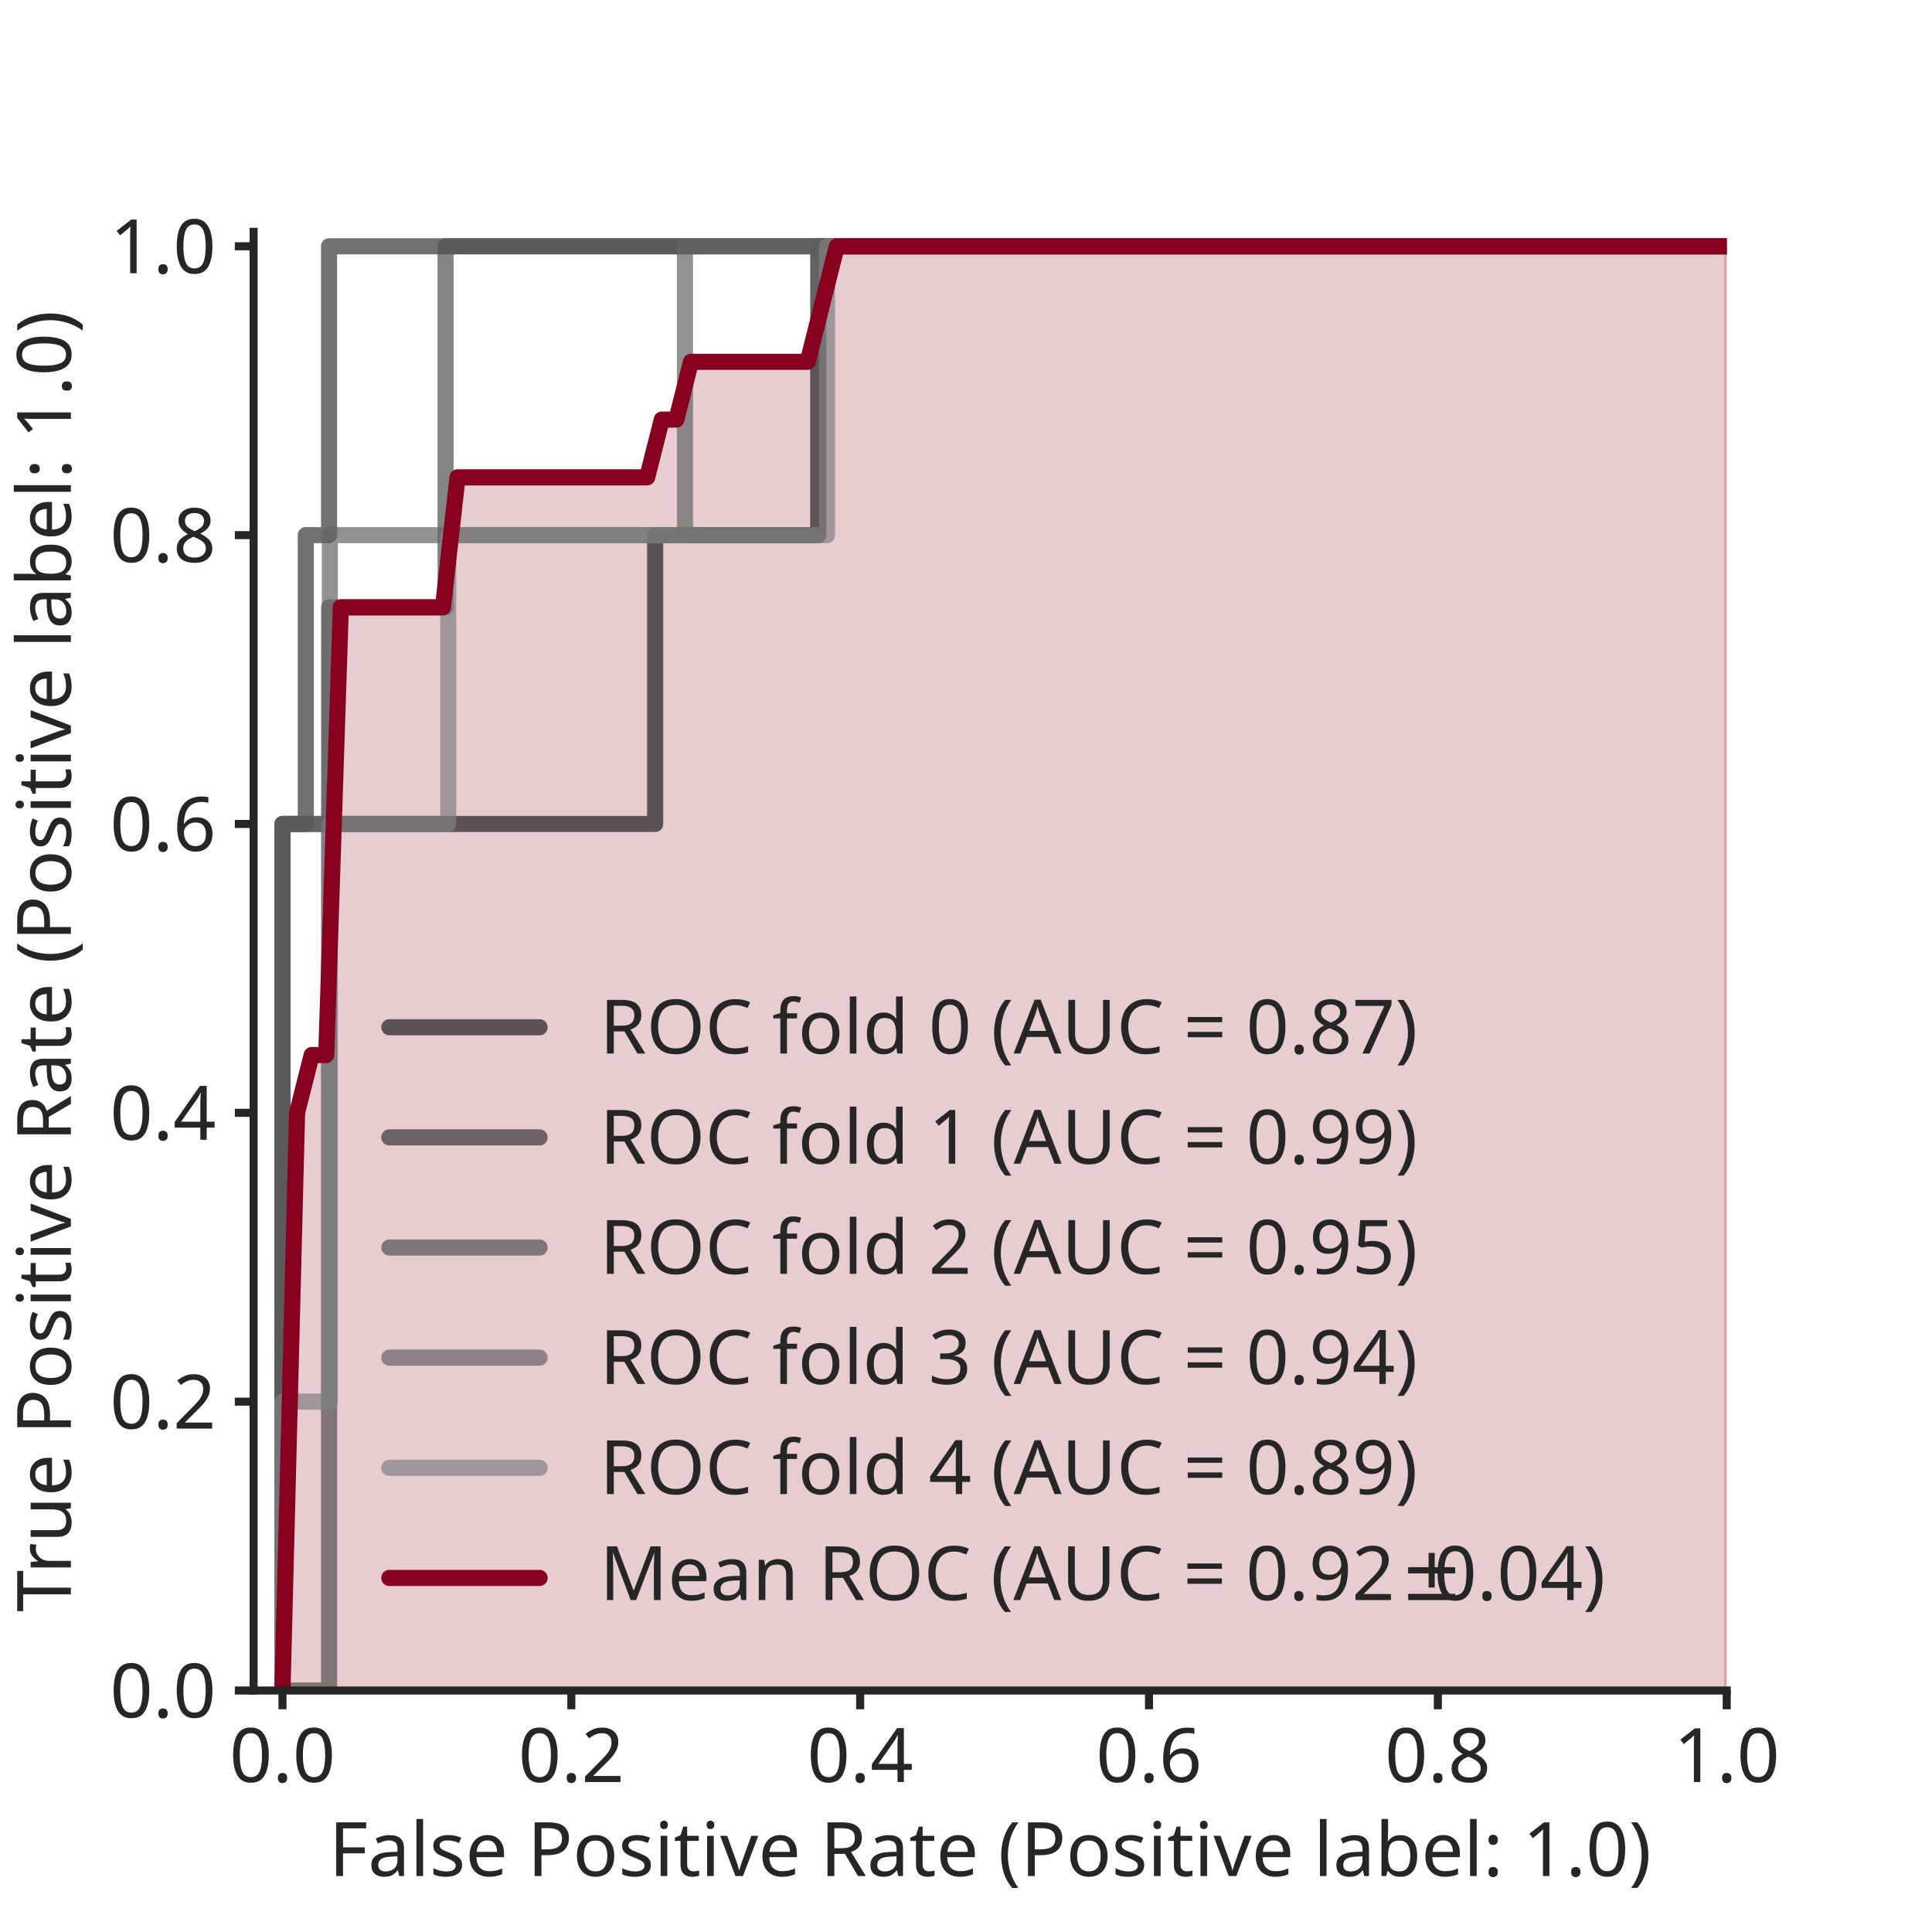
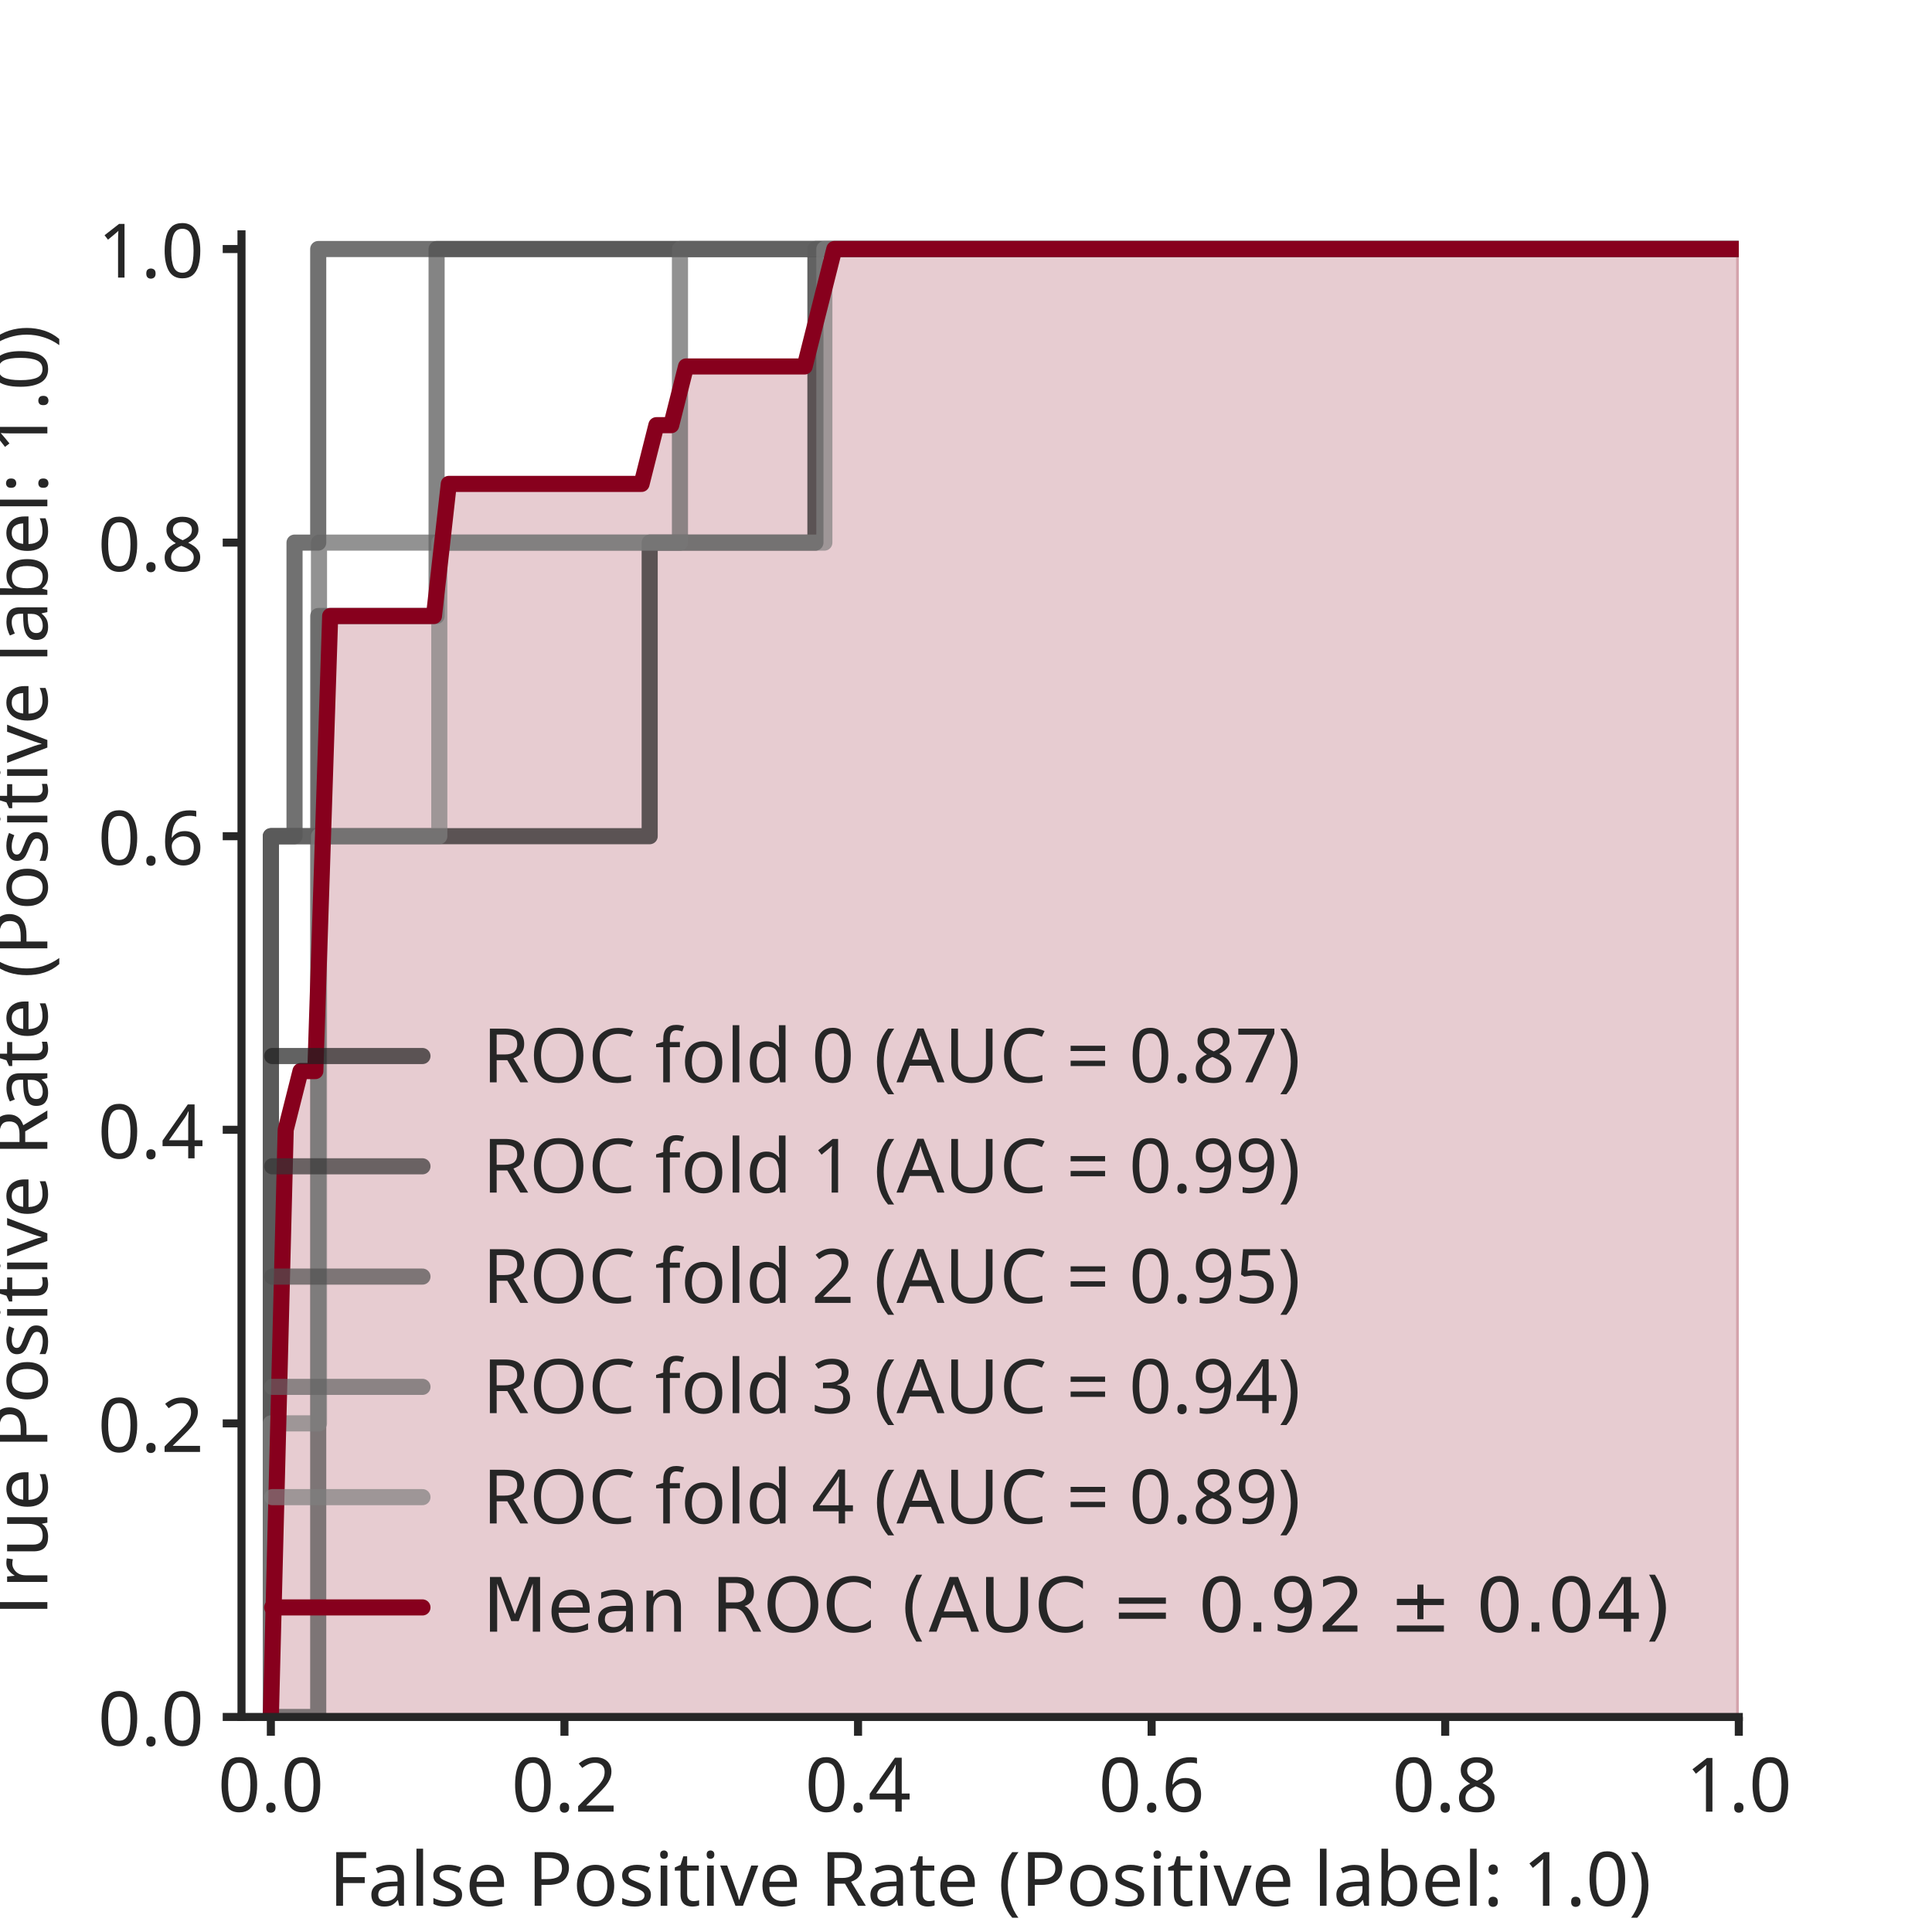
- <svg xmlns="http://www.w3.org/2000/svg" xmlns:xlink="http://www.w3.org/1999/xlink" height="360pt" version="1.1" viewBox="0 0 360 360" width="360pt">
+ <svg xmlns="http://www.w3.org/2000/svg" xmlns:xlink="http://www.w3.org/1999/xlink" width="360pt" height="360pt" viewBox="0 0 360 360" version="1.1">
  <defs>
-     <style type="text/css">
- *{stroke-linecap:butt;stroke-linejoin:round;}
-   </style>
+     <style type="text/css">*{stroke-linejoin: round; stroke-linecap: butt}</style>
  </defs>
  <g id="figure_1">
    <g id="patch_1">
-       <path d="M 0 360  L 360 360  L 360 0  L 0 0  z " style="fill:#ffffff;" />
+       <path d="M 0 360  L 360 360  L 360 0  L 0 0  z " style="fill: #ffffff" />
    </g>
    <g id="axes_1">
      <g id="patch_2">
-         <path d="M 47.254 315  L 321.746 315  L 321.746 43.2  L 47.254 43.2  z " style="fill:#ffffff;" />
+         <path d="M 45 319.932  L 324 319.932  L 324 43.668  L 45 43.668  z " style="fill: #ffffff" />
      </g>
      <g id="matplotlib.axis_1">
        <g id="xtick_1">
          <g id="line2d_1">
            <defs>
-               <path d="M 0 0  L 0 3.5  " id="m10a5109636" style="stroke:#262626;stroke-width:1.5;" />
+               <path id="m6efb524e33" d="M 0 0  L 0 3.5  " style="stroke: #262626; stroke-width: 1.5" />
            </defs>
            <g>
-               <use style="fill:#262626;stroke:#262626;stroke-width:1.5;" x="52.637" xlink:href="#m10a5109636" y="315" />
+               <use xlink:href="#m6efb524e33" x="50.471" y="319.932" style="fill: #262626; stroke: #262626; stroke-width: 1.5" />
            </g>
          </g>
          <g id="text_1">
-             <text style="fill:#262626;font-family:Cantarell;font-size:14px;font-style:normal;font-weight:normal;text-anchor:middle;" transform="rotate(-0, 52.63663, 332.0516)" x="52.637" y="332.052">0.0</text>
+             <text style="fill: #262626; font: 14px 'sans-serif'; text-anchor: middle" x="50.471" y="337.57" transform="rotate(-0, 50.47059, 337.5702)">0.0</text>
          </g>
        </g>
        <g id="xtick_2">
          <g id="line2d_2">
            <g>
-               <use style="fill:#262626;stroke:#262626;stroke-width:1.5;" x="106.458" xlink:href="#m10a5109636" y="315" />
+               <use xlink:href="#m6efb524e33" x="105.176" y="319.932" style="fill: #262626; stroke: #262626; stroke-width: 1.5" />
            </g>
          </g>
          <g id="text_2">
-             <text style="fill:#262626;font-family:Cantarell;font-size:14px;font-style:normal;font-weight:normal;text-anchor:middle;" transform="rotate(-0, 106.4584, 332.0516)" x="106.458" y="332.052">0.2</text>
+             <text style="fill: #262626; font: 14px 'sans-serif'; text-anchor: middle" x="105.176" y="337.57" transform="rotate(-0, 105.1765, 337.5702)">0.2</text>
          </g>
        </g>
        <g id="xtick_3">
          <g id="line2d_3">
            <g>
-               <use style="fill:#262626;stroke:#262626;stroke-width:1.5;" x="160.28" xlink:href="#m10a5109636" y="315" />
+               <use xlink:href="#m6efb524e33" x="159.882" y="319.932" style="fill: #262626; stroke: #262626; stroke-width: 1.5" />
            </g>
          </g>
          <g id="text_3">
-             <text style="fill:#262626;font-family:Cantarell;font-size:14px;font-style:normal;font-weight:normal;text-anchor:middle;" transform="rotate(-0, 160.2802, 332.0516)" x="160.28" y="332.052">0.4</text>
+             <text style="fill: #262626; font: 14px 'sans-serif'; text-anchor: middle" x="159.882" y="337.57" transform="rotate(-0, 159.8824, 337.5702)">0.4</text>
          </g>
        </g>
        <g id="xtick_4">
          <g id="line2d_4">
            <g>
-               <use style="fill:#262626;stroke:#262626;stroke-width:1.5;" x="214.102" xlink:href="#m10a5109636" y="315" />
+               <use xlink:href="#m6efb524e33" x="214.588" y="319.932" style="fill: #262626; stroke: #262626; stroke-width: 1.5" />
            </g>
          </g>
          <g id="text_4">
-             <text style="fill:#262626;font-family:Cantarell;font-size:14px;font-style:normal;font-weight:normal;text-anchor:middle;" transform="rotate(-0, 214.102, 332.0516)" x="214.102" y="332.052">0.6</text>
+             <text style="fill: #262626; font: 14px 'sans-serif'; text-anchor: middle" x="214.588" y="337.57" transform="rotate(-0, 214.5882, 337.5702)">0.6</text>
          </g>
        </g>
        <g id="xtick_5">
          <g id="line2d_5">
            <g>
-               <use style="fill:#262626;stroke:#262626;stroke-width:1.5;" x="267.924" xlink:href="#m10a5109636" y="315" />
+               <use xlink:href="#m6efb524e33" x="269.294" y="319.932" style="fill: #262626; stroke: #262626; stroke-width: 1.5" />
            </g>
          </g>
          <g id="text_5">
-             <text style="fill:#262626;font-family:Cantarell;font-size:14px;font-style:normal;font-weight:normal;text-anchor:middle;" transform="rotate(-0, 267.9238, 332.0516)" x="267.924" y="332.052">0.8</text>
+             <text style="fill: #262626; font: 14px 'sans-serif'; text-anchor: middle" x="269.294" y="337.57" transform="rotate(-0, 269.2941, 337.5702)">0.8</text>
          </g>
        </g>
        <g id="xtick_6">
          <g id="line2d_6">
            <g>
-               <use style="fill:#262626;stroke:#262626;stroke-width:1.5;" x="321.746" xlink:href="#m10a5109636" y="315" />
+               <use xlink:href="#m6efb524e33" x="324" y="319.932" style="fill: #262626; stroke: #262626; stroke-width: 1.5" />
            </g>
          </g>
          <g id="text_6">
-             <text style="fill:#262626;font-family:Cantarell;font-size:14px;font-style:normal;font-weight:normal;text-anchor:middle;" transform="rotate(-0, 321.7455, 332.0516)" x="321.746" y="332.052">1.0</text>
+             <text style="fill: #262626; font: 14px 'sans-serif'; text-anchor: middle" x="324" y="337.57" transform="rotate(-0, 324, 337.5702)">1.0</text>
          </g>
        </g>
        <g id="text_7">
-           <text style="fill:#262626;font-family:Cantarell;font-size:14px;font-style:normal;font-weight:normal;text-anchor:middle;" transform="rotate(-0, 184.5, 349.5747)" x="184.5" y="349.575">False Positive Rate (Positive label: 1.0)</text>
+           <text style="fill: #262626; font: 14px 'sans-serif'; text-anchor: middle" x="184.5" y="355.12" transform="rotate(-0, 184.5, 355.1195)">False Positive Rate (Positive label: 1.0)</text>
        </g>
      </g>
      <g id="matplotlib.axis_2">
        <g id="ytick_1">
          <g id="line2d_7">
            <defs>
-               <path d="M 0 0  L -3.5 0  " id="maa2bf3bc94" style="stroke:#262626;stroke-width:1.5;" />
+               <path id="m7f270fed3b" d="M 0 0  L -3.5 0  " style="stroke: #262626; stroke-width: 1.5" />
            </defs>
            <g>
-               <use style="fill:#262626;stroke:#262626;stroke-width:1.5;" x="47.254" xlink:href="#maa2bf3bc94" y="315" />
+               <use xlink:href="#m7f270fed3b" x="45" y="319.932" style="fill: #262626; stroke: #262626; stroke-width: 1.5" />
            </g>
          </g>
          <g id="text_8">
-             <text style="fill:#262626;font-family:Cantarell;font-size:14px;font-style:normal;font-weight:normal;text-anchor:end;" transform="rotate(-0, 40.25446, 320.0258)" x="40.254" y="320.026">0.0</text>
+             <text style="fill: #262626; font: 14px 'sans-serif'; text-anchor: end" x="38" y="325.251" transform="rotate(-0, 38, 325.2513)">0.0</text>
          </g>
        </g>
        <g id="ytick_2">
          <g id="line2d_8">
            <g>
-               <use style="fill:#262626;stroke:#262626;stroke-width:1.5;" x="47.254" xlink:href="#maa2bf3bc94" y="261.178" />
+               <use xlink:href="#m7f270fed3b" x="45" y="265.226" style="fill: #262626; stroke: #262626; stroke-width: 1.5" />
            </g>
          </g>
          <g id="text_9">
-             <text style="fill:#262626;font-family:Cantarell;font-size:14px;font-style:normal;font-weight:normal;text-anchor:end;" transform="rotate(-0, 40.25446, 266.204)" x="40.254" y="266.204">0.2</text>
+             <text style="fill: #262626; font: 14px 'sans-serif'; text-anchor: end" x="38" y="270.545" transform="rotate(-0, 38, 270.5454)">0.2</text>
          </g>
        </g>
        <g id="ytick_3">
          <g id="line2d_9">
            <g>
-               <use style="fill:#262626;stroke:#262626;stroke-width:1.5;" x="47.254" xlink:href="#maa2bf3bc94" y="207.356" />
+               <use xlink:href="#m7f270fed3b" x="45" y="210.521" style="fill: #262626; stroke: #262626; stroke-width: 1.5" />
            </g>
          </g>
          <g id="text_10">
-             <text style="fill:#262626;font-family:Cantarell;font-size:14px;font-style:normal;font-weight:normal;text-anchor:end;" transform="rotate(-0, 40.25446, 212.3822)" x="40.254" y="212.382">0.4</text>
+             <text style="fill: #262626; font: 14px 'sans-serif'; text-anchor: end" x="38" y="215.839" transform="rotate(-0, 38, 215.8395)">0.4</text>
          </g>
        </g>
        <g id="ytick_4">
          <g id="line2d_10">
            <g>
-               <use style="fill:#262626;stroke:#262626;stroke-width:1.5;" x="47.254" xlink:href="#maa2bf3bc94" y="153.535" />
+               <use xlink:href="#m7f270fed3b" x="45" y="155.815" style="fill: #262626; stroke: #262626; stroke-width: 1.5" />
            </g>
          </g>
          <g id="text_11">
-             <text style="fill:#262626;font-family:Cantarell;font-size:14px;font-style:normal;font-weight:normal;text-anchor:end;" transform="rotate(-0, 40.25446, 158.5604)" x="40.254" y="158.56">0.6</text>
+             <text style="fill: #262626; font: 14px 'sans-serif'; text-anchor: end" x="38" y="161.134" transform="rotate(-0, 38, 161.1336)">0.6</text>
          </g>
        </g>
        <g id="ytick_5">
          <g id="line2d_11">
            <g>
-               <use style="fill:#262626;stroke:#262626;stroke-width:1.5;" x="47.254" xlink:href="#maa2bf3bc94" y="99.713" />
+               <use xlink:href="#m7f270fed3b" x="45" y="101.109" style="fill: #262626; stroke: #262626; stroke-width: 1.5" />
            </g>
          </g>
          <g id="text_12">
-             <text style="fill:#262626;font-family:Cantarell;font-size:14px;font-style:normal;font-weight:normal;text-anchor:end;" transform="rotate(-0, 40.25446, 104.7387)" x="40.254" y="104.739">0.8</text>
+             <text style="fill: #262626; font: 14px 'sans-serif'; text-anchor: end" x="38" y="106.428" transform="rotate(-0, 38, 106.4277)">0.8</text>
          </g>
        </g>
        <g id="ytick_6">
          <g id="line2d_12">
            <g>
-               <use style="fill:#262626;stroke:#262626;stroke-width:1.5;" x="47.254" xlink:href="#maa2bf3bc94" y="45.891" />
+               <use xlink:href="#m7f270fed3b" x="45" y="46.403" style="fill: #262626; stroke: #262626; stroke-width: 1.5" />
            </g>
          </g>
          <g id="text_13">
-             <text style="fill:#262626;font-family:Cantarell;font-size:14px;font-style:normal;font-weight:normal;text-anchor:end;" transform="rotate(-0, 40.25446, 50.91687)" x="40.254" y="50.917">1.0</text>
+             <text style="fill: #262626; font: 14px 'sans-serif'; text-anchor: end" x="38" y="51.722" transform="rotate(-0, 38, 51.72185)">1.0</text>
          </g>
        </g>
        <g id="text_14">
-           <text style="fill:#262626;font-family:Cantarell;font-size:14px;font-style:normal;font-weight:normal;text-anchor:middle;" transform="rotate(-90, 13.20914, 179.1)" x="13.209" y="179.1">True Positive Rate (Positive label: 1.0)</text>
+           <text style="fill: #262626; font: 14px 'sans-serif'; text-anchor: middle" x="8.824" y="181.8" transform="rotate(-90, 8.824062, 181.8)">True Positive Rate (Positive label: 1.0)</text>
        </g>
      </g>
      <g id="PolyCollection_1">
        <defs>
-           <path d="M 52.637 -45  L 52.637 -45  L 55.355 -152.644  L 58.073 -163.408  L 60.791 -163.408  L 63.51 -246.832  L 66.228 -246.832  L 68.946 -246.832  L 71.665 -246.832  L 74.383 -246.832  L 77.101 -246.832  L 79.819 -246.832  L 82.538 -246.832  L 85.256 -271.051  L 87.974 -271.051  L 90.692 -271.051  L 93.411 -271.051  L 96.129 -271.051  L 98.847 -271.051  L 101.566 -271.051  L 104.284 -271.051  L 107.002 -271.051  L 109.72 -271.051  L 112.439 -271.051  L 115.157 -271.051  L 117.875 -271.051  L 120.593 -271.051  L 123.312 -281.816  L 126.03 -281.816  L 128.748 -292.58  L 131.467 -292.58  L 134.185 -292.58  L 136.903 -292.58  L 139.621 -292.58  L 142.34 -292.58  L 145.058 -292.58  L 147.776 -292.58  L 150.494 -292.58  L 153.213 -303.345  L 155.931 -314.109  L 158.649 -314.109  L 161.368 -314.109  L 164.086 -314.109  L 166.804 -314.109  L 169.522 -314.109  L 172.241 -314.109  L 174.959 -314.109  L 177.677 -314.109  L 180.395 -314.109  L 183.114 -314.109  L 185.832 -314.109  L 188.55 -314.109  L 191.268 -314.109  L 193.987 -314.109  L 196.705 -314.109  L 199.423 -314.109  L 202.142 -314.109  L 204.86 -314.109  L 207.578 -314.109  L 210.296 -314.109  L 213.015 -314.109  L 215.733 -314.109  L 218.451 -314.109  L 221.169 -314.109  L 223.888 -314.109  L 226.606 -314.109  L 229.324 -314.109  L 232.043 -314.109  L 234.761 -314.109  L 237.479 -314.109  L 240.197 -314.109  L 242.916 -314.109  L 245.634 -314.109  L 248.352 -314.109  L 251.07 -314.109  L 253.789 -314.109  L 256.507 -314.109  L 259.225 -314.109  L 261.944 -314.109  L 264.662 -314.109  L 267.38 -314.109  L 270.098 -314.109  L 272.817 -314.109  L 275.535 -314.109  L 278.253 -314.109  L 280.971 -314.109  L 283.69 -314.109  L 286.408 -314.109  L 289.126 -314.109  L 291.845 -314.109  L 294.563 -314.109  L 297.281 -314.109  L 299.999 -314.109  L 302.718 -314.109  L 305.436 -314.109  L 308.154 -314.109  L 310.872 -314.109  L 313.591 -314.109  L 316.309 -314.109  L 319.027 -314.109  L 321.746 -314.109  L 321.746 -45  L 321.746 -45  L 319.027 -45  L 316.309 -45  L 313.591 -45  L 310.872 -45  L 308.154 -45  L 305.436 -45  L 302.718 -45  L 299.999 -45  L 297.281 -45  L 294.563 -45  L 291.845 -45  L 289.126 -45  L 286.408 -45  L 283.69 -45  L 280.971 -45  L 278.253 -45  L 275.535 -45  L 272.817 -45  L 270.098 -45  L 267.38 -45  L 264.662 -45  L 261.944 -45  L 259.225 -45  L 256.507 -45  L 253.789 -45  L 251.07 -45  L 248.352 -45  L 245.634 -45  L 242.916 -45  L 240.197 -45  L 237.479 -45  L 234.761 -45  L 232.043 -45  L 229.324 -45  L 226.606 -45  L 223.888 -45  L 221.169 -45  L 218.451 -45  L 215.733 -45  L 213.015 -45  L 210.296 -45  L 207.578 -45  L 204.86 -45  L 202.142 -45  L 199.423 -45  L 196.705 -45  L 193.987 -45  L 191.268 -45  L 188.55 -45  L 185.832 -45  L 183.114 -45  L 180.395 -45  L 177.677 -45  L 174.959 -45  L 172.241 -45  L 169.522 -45  L 166.804 -45  L 164.086 -45  L 161.368 -45  L 158.649 -45  L 155.931 -45  L 153.213 -45  L 150.494 -45  L 147.776 -45  L 145.058 -45  L 142.34 -45  L 139.621 -45  L 136.903 -45  L 134.185 -45  L 131.467 -45  L 128.748 -45  L 126.03 -45  L 123.312 -45  L 120.593 -45  L 117.875 -45  L 115.157 -45  L 112.439 -45  L 109.72 -45  L 107.002 -45  L 104.284 -45  L 101.566 -45  L 98.847 -45  L 96.129 -45  L 93.411 -45  L 90.692 -45  L 87.974 -45  L 85.256 -45  L 82.538 -45  L 79.819 -45  L 77.101 -45  L 74.383 -45  L 71.665 -45  L 68.946 -45  L 66.228 -45  L 63.51 -45  L 60.791 -45  L 58.073 -45  L 55.355 -45  L 52.637 -45  z " id="mfd566204f9" style="stroke:#87001d;stroke-opacity:0.2;" />
+           <path id="m266ae04559" d="M 50.471 -40.068  L 50.471 -40.068  L 53.234 -149.479  L 55.996 -160.421  L 58.759 -160.421  L 61.522 -245.215  L 64.285 -245.215  L 67.048 -245.215  L 69.811 -245.215  L 72.574 -245.215  L 75.337 -245.215  L 78.1 -245.215  L 80.863 -245.215  L 83.626 -269.832  L 86.389 -269.832  L 89.152 -269.832  L 91.914 -269.832  L 94.677 -269.832  L 97.44 -269.832  L 100.203 -269.832  L 102.966 -269.832  L 105.729 -269.832  L 108.492 -269.832  L 111.255 -269.832  L 114.018 -269.832  L 116.781 -269.832  L 119.544 -269.832  L 122.307 -280.774  L 125.07 -280.774  L 127.832 -291.715  L 130.595 -291.715  L 133.358 -291.715  L 136.121 -291.715  L 138.884 -291.715  L 141.647 -291.715  L 144.41 -291.715  L 147.173 -291.715  L 149.936 -291.715  L 152.699 -302.656  L 155.462 -313.597  L 158.225 -313.597  L 160.988 -313.597  L 163.75 -313.597  L 166.513 -313.597  L 169.276 -313.597  L 172.039 -313.597  L 174.802 -313.597  L 177.565 -313.597  L 180.328 -313.597  L 183.091 -313.597  L 185.854 -313.597  L 188.617 -313.597  L 191.38 -313.597  L 194.143 -313.597  L 196.906 -313.597  L 199.668 -313.597  L 202.431 -313.597  L 205.194 -313.597  L 207.957 -313.597  L 210.72 -313.597  L 213.483 -313.597  L 216.246 -313.597  L 219.009 -313.597  L 221.772 -313.597  L 224.535 -313.597  L 227.298 -313.597  L 230.061 -313.597  L 232.824 -313.597  L 235.586 -313.597  L 238.349 -313.597  L 241.112 -313.597  L 243.875 -313.597  L 246.638 -313.597  L 249.401 -313.597  L 252.164 -313.597  L 254.927 -313.597  L 257.69 -313.597  L 260.453 -313.597  L 263.216 -313.597  L 265.979 -313.597  L 268.742 -313.597  L 271.504 -313.597  L 274.267 -313.597  L 277.03 -313.597  L 279.793 -313.597  L 282.556 -313.597  L 285.319 -313.597  L 288.082 -313.597  L 290.845 -313.597  L 293.608 -313.597  L 296.371 -313.597  L 299.134 -313.597  L 301.897 -313.597  L 304.66 -313.597  L 307.422 -313.597  L 310.185 -313.597  L 312.948 -313.597  L 315.711 -313.597  L 318.474 -313.597  L 321.237 -313.597  L 324 -313.597  L 324 -40.068  L 324 -40.068  L 321.237 -40.068  L 318.474 -40.068  L 315.711 -40.068  L 312.948 -40.068  L 310.185 -40.068  L 307.422 -40.068  L 304.66 -40.068  L 301.897 -40.068  L 299.134 -40.068  L 296.371 -40.068  L 293.608 -40.068  L 290.845 -40.068  L 288.082 -40.068  L 285.319 -40.068  L 282.556 -40.068  L 279.793 -40.068  L 277.03 -40.068  L 274.267 -40.068  L 271.504 -40.068  L 268.742 -40.068  L 265.979 -40.068  L 263.216 -40.068  L 260.453 -40.068  L 257.69 -40.068  L 254.927 -40.068  L 252.164 -40.068  L 249.401 -40.068  L 246.638 -40.068  L 243.875 -40.068  L 241.112 -40.068  L 238.349 -40.068  L 235.586 -40.068  L 232.824 -40.068  L 230.061 -40.068  L 227.298 -40.068  L 224.535 -40.068  L 221.772 -40.068  L 219.009 -40.068  L 216.246 -40.068  L 213.483 -40.068  L 210.72 -40.068  L 207.957 -40.068  L 205.194 -40.068  L 202.431 -40.068  L 199.668 -40.068  L 196.906 -40.068  L 194.143 -40.068  L 191.38 -40.068  L 188.617 -40.068  L 185.854 -40.068  L 183.091 -40.068  L 180.328 -40.068  L 177.565 -40.068  L 174.802 -40.068  L 172.039 -40.068  L 169.276 -40.068  L 166.513 -40.068  L 163.75 -40.068  L 160.988 -40.068  L 158.225 -40.068  L 155.462 -40.068  L 152.699 -40.068  L 149.936 -40.068  L 147.173 -40.068  L 144.41 -40.068  L 141.647 -40.068  L 138.884 -40.068  L 136.121 -40.068  L 133.358 -40.068  L 130.595 -40.068  L 127.832 -40.068  L 125.07 -40.068  L 122.307 -40.068  L 119.544 -40.068  L 116.781 -40.068  L 114.018 -40.068  L 111.255 -40.068  L 108.492 -40.068  L 105.729 -40.068  L 102.966 -40.068  L 100.203 -40.068  L 97.44 -40.068  L 94.677 -40.068  L 91.914 -40.068  L 89.152 -40.068  L 86.389 -40.068  L 83.626 -40.068  L 80.863 -40.068  L 78.1 -40.068  L 75.337 -40.068  L 72.574 -40.068  L 69.811 -40.068  L 67.048 -40.068  L 64.285 -40.068  L 61.522 -40.068  L 58.759 -40.068  L 55.996 -40.068  L 53.234 -40.068  L 50.471 -40.068  z " style="stroke: #87001d; stroke-opacity: 0.2" />
        </defs>
-         <g clip-path="url(#p05cf31161f)">
-           <use style="fill:#87001d;fill-opacity:0.2;stroke:#87001d;stroke-opacity:0.2;" x="0" xlink:href="#mfd566204f9" y="360" />
+         <g clip-path="url(#pbf7651523a)">
+           <use xlink:href="#m266ae04559" x="0" y="360" style="fill: #87001d; fill-opacity: 0.2; stroke: #87001d; stroke-opacity: 0.2" />
        </g>
      </g>
      <g id="line2d_13">
-         <path clip-path="url(#p05cf31161f)" d="M 52.637 315  L 52.637 261.178  L 52.637 153.535  L 122.084 153.535  L 122.084 99.713  L 139.446 99.713  L 148.127 99.713  L 152.467 99.713  L 152.467 45.891  L 156.808 45.891  L 174.17 45.891  L 195.872 45.891  L 208.893 45.891  L 230.596 45.891  L 260.979 45.891  L 269.66 45.891  L 291.362 45.891  L 304.384 45.891  L 321.746 45.891  " style="fill:none;stroke:#202020;stroke-linecap:round;stroke-opacity:0.7;stroke-width:3;" />
+         <path d="M 50.471 319.932  L 50.471 265.226  L 50.471 155.815  L 121.059 155.815  L 121.059 101.109  L 138.706 101.109  L 147.529 101.109  L 151.941 101.109  L 151.941 46.403  L 156.353 46.403  L 174 46.403  L 196.059 46.403  L 209.294 46.403  L 231.353 46.403  L 262.235 46.403  L 271.059 46.403  L 293.118 46.403  L 306.353 46.403  L 324 46.403  " clip-path="url(#pbf7651523a)" style="fill: none; stroke: #202020; stroke-opacity: 0.7; stroke-width: 3; stroke-linecap: round" />
      </g>
      <g id="line2d_14">
-         <path clip-path="url(#p05cf31161f)" d="M 52.637 315  L 52.637 261.178  L 52.637 153.535  L 56.977 153.535  L 56.977 99.713  L 61.318 99.713  L 61.318 45.891  L 161.148 45.891  L 195.872 45.891  L 204.553 45.891  L 226.255 45.891  L 239.277 45.891  L 247.958 45.891  L 274 45.891  L 313.065 45.891  L 321.746 45.891  " style="fill:none;stroke:#353535;stroke-linecap:round;stroke-opacity:0.7;stroke-width:3;" />
+         <path d="M 50.471 319.932  L 50.471 265.226  L 50.471 155.815  L 54.882 155.815  L 54.882 101.109  L 59.294 101.109  L 59.294 46.403  L 160.765 46.403  L 196.059 46.403  L 204.882 46.403  L 226.941 46.403  L 240.176 46.403  L 249 46.403  L 275.471 46.403  L 315.176 46.403  L 324 46.403  " clip-path="url(#pbf7651523a)" style="fill: none; stroke: #353535; stroke-opacity: 0.7; stroke-width: 3; stroke-linecap: round" />
      </g>
      <g id="line2d_15">
-         <path clip-path="url(#p05cf31161f)" d="M 52.637 315  L 56.977 315  L 61.318 315  L 61.318 113.168  L 83.02 113.168  L 83.02 45.891  L 148.127 45.891  L 161.148 45.891  L 230.596 45.891  L 243.617 45.891  L 247.958 45.891  L 256.639 45.891  L 265.319 45.891  L 278.341 45.891  L 287.022 45.891  L 304.384 45.891  L 321.746 45.891  " style="fill:none;stroke:#505050;stroke-linecap:round;stroke-opacity:0.7;stroke-width:3;" />
+         <path d="M 50.471 319.932  L 54.882 319.932  L 59.294 319.932  L 59.294 114.785  L 81.353 114.785  L 81.353 46.403  L 147.529 46.403  L 160.765 46.403  L 231.353 46.403  L 244.588 46.403  L 249 46.403  L 257.824 46.403  L 266.647 46.403  L 279.882 46.403  L 288.706 46.403  L 306.353 46.403  L 324 46.403  " clip-path="url(#pbf7651523a)" style="fill: none; stroke: #505050; stroke-opacity: 0.7; stroke-width: 3; stroke-linecap: round" />
      </g>
      <g id="line2d_16">
-         <path clip-path="url(#p05cf31161f)" d="M 52.637 315  L 52.637 261.178  L 52.637 153.535  L 61.46 153.535  L 61.46 99.713  L 127.634 99.713  L 127.634 45.891  L 167.339 45.891  L 176.162 45.891  L 180.574 45.891  L 189.397 45.891  L 198.22 45.891  L 211.455 45.891  L 220.278 45.891  L 299.687 45.891  L 304.099 45.891  L 321.746 45.891  " style="fill:none;stroke:#656565;stroke-linecap:round;stroke-opacity:0.7;stroke-width:3;" />
+         <path d="M 50.471 319.932  L 50.471 265.226  L 50.471 155.815  L 59.439 155.815  L 59.439 101.109  L 126.7 101.109  L 126.7 46.403  L 167.057 46.403  L 176.025 46.403  L 180.509 46.403  L 189.477 46.403  L 198.446 46.403  L 211.898 46.403  L 220.866 46.403  L 301.58 46.403  L 306.064 46.403  L 324 46.403  " clip-path="url(#pbf7651523a)" style="fill: none; stroke: #656565; stroke-opacity: 0.7; stroke-width: 3; stroke-linecap: round" />
      </g>
      <g id="line2d_17">
-         <path clip-path="url(#p05cf31161f)" d="M 52.637 315  L 52.637 261.178  L 61.46 261.178  L 61.46 153.535  L 83.518 153.535  L 83.518 99.713  L 154.104 99.713  L 154.104 45.891  L 162.927 45.891  L 176.162 45.891  L 184.985 45.891  L 207.043 45.891  L 220.278 45.891  L 229.101 45.891  L 255.571 45.891  L 268.806 45.891  L 299.687 45.891  L 308.511 45.891  L 321.746 45.891  " style="fill:none;stroke:#808080;stroke-linecap:round;stroke-opacity:0.7;stroke-width:3;" />
+         <path d="M 50.471 319.932  L 50.471 265.226  L 59.439 265.226  L 59.439 155.815  L 81.859 155.815  L 81.859 101.109  L 153.605 101.109  L 153.605 46.403  L 162.573 46.403  L 176.025 46.403  L 184.993 46.403  L 207.414 46.403  L 220.866 46.403  L 229.834 46.403  L 256.739 46.403  L 270.191 46.403  L 301.58 46.403  L 310.548 46.403  L 324 46.403  " clip-path="url(#pbf7651523a)" style="fill: none; stroke: #808080; stroke-opacity: 0.7; stroke-width: 3; stroke-linecap: round" />
      </g>
      <g id="line2d_18">
-         <path clip-path="url(#p05cf31161f)" d="M 52.637 315  L 55.355 207.356  L 58.073 196.592  L 60.791 196.592  L 63.51 113.168  L 66.228 113.168  L 68.946 113.168  L 71.665 113.168  L 74.383 113.168  L 77.101 113.168  L 79.819 113.168  L 82.538 113.168  L 85.256 88.949  L 87.974 88.949  L 90.692 88.949  L 93.411 88.949  L 96.129 88.949  L 98.847 88.949  L 101.566 88.949  L 104.284 88.949  L 107.002 88.949  L 109.72 88.949  L 112.439 88.949  L 115.157 88.949  L 117.875 88.949  L 120.593 88.949  L 123.312 78.184  L 126.03 78.184  L 128.748 67.42  L 131.467 67.42  L 134.185 67.42  L 136.903 67.42  L 139.621 67.42  L 142.34 67.42  L 145.058 67.42  L 147.776 67.42  L 150.494 67.42  L 153.213 56.655  L 155.931 45.891  L 158.649 45.891  L 161.368 45.891  L 164.086 45.891  L 166.804 45.891  L 169.522 45.891  L 172.241 45.891  L 174.959 45.891  L 177.677 45.891  L 180.395 45.891  L 183.114 45.891  L 185.832 45.891  L 188.55 45.891  L 191.268 45.891  L 193.987 45.891  L 196.705 45.891  L 199.423 45.891  L 202.142 45.891  L 204.86 45.891  L 207.578 45.891  L 210.296 45.891  L 213.015 45.891  L 215.733 45.891  L 218.451 45.891  L 221.169 45.891  L 223.888 45.891  L 226.606 45.891  L 229.324 45.891  L 232.043 45.891  L 234.761 45.891  L 237.479 45.891  L 240.197 45.891  L 242.916 45.891  L 245.634 45.891  L 248.352 45.891  L 251.07 45.891  L 253.789 45.891  L 256.507 45.891  L 259.225 45.891  L 261.944 45.891  L 264.662 45.891  L 267.38 45.891  L 270.098 45.891  L 272.817 45.891  L 275.535 45.891  L 278.253 45.891  L 280.971 45.891  L 283.69 45.891  L 286.408 45.891  L 289.126 45.891  L 291.845 45.891  L 294.563 45.891  L 297.281 45.891  L 299.999 45.891  L 302.718 45.891  L 305.436 45.891  L 308.154 45.891  L 310.872 45.891  L 313.591 45.891  L 316.309 45.891  L 319.027 45.891  L 321.746 45.891  " style="fill:none;stroke:#87001d;stroke-linecap:round;stroke-width:3;" />
+         <path d="M 50.471 319.932  L 53.234 210.521  L 55.996 199.579  L 58.759 199.579  L 61.522 114.785  L 64.285 114.785  L 67.048 114.785  L 69.811 114.785  L 72.574 114.785  L 75.337 114.785  L 78.1 114.785  L 80.863 114.785  L 83.626 90.168  L 86.389 90.168  L 89.152 90.168  L 91.914 90.168  L 94.677 90.168  L 97.44 90.168  L 100.203 90.168  L 102.966 90.168  L 105.729 90.168  L 108.492 90.168  L 111.255 90.168  L 114.018 90.168  L 116.781 90.168  L 119.544 90.168  L 122.307 79.226  L 125.07 79.226  L 127.832 68.285  L 130.595 68.285  L 133.358 68.285  L 136.121 68.285  L 138.884 68.285  L 141.647 68.285  L 144.41 68.285  L 147.173 68.285  L 149.936 68.285  L 152.699 57.344  L 155.462 46.403  L 158.225 46.403  L 160.988 46.403  L 163.75 46.403  L 166.513 46.403  L 169.276 46.403  L 172.039 46.403  L 174.802 46.403  L 177.565 46.403  L 180.328 46.403  L 183.091 46.403  L 185.854 46.403  L 188.617 46.403  L 191.38 46.403  L 194.143 46.403  L 196.906 46.403  L 199.668 46.403  L 202.431 46.403  L 205.194 46.403  L 207.957 46.403  L 210.72 46.403  L 213.483 46.403  L 216.246 46.403  L 219.009 46.403  L 221.772 46.403  L 224.535 46.403  L 227.298 46.403  L 230.061 46.403  L 232.824 46.403  L 235.586 46.403  L 238.349 46.403  L 241.112 46.403  L 243.875 46.403  L 246.638 46.403  L 249.401 46.403  L 252.164 46.403  L 254.927 46.403  L 257.69 46.403  L 260.453 46.403  L 263.216 46.403  L 265.979 46.403  L 268.742 46.403  L 271.504 46.403  L 274.267 46.403  L 277.03 46.403  L 279.793 46.403  L 282.556 46.403  L 285.319 46.403  L 288.082 46.403  L 290.845 46.403  L 293.608 46.403  L 296.371 46.403  L 299.134 46.403  L 301.897 46.403  L 304.66 46.403  L 307.422 46.403  L 310.185 46.403  L 312.948 46.403  L 315.711 46.403  L 318.474 46.403  L 321.237 46.403  L 324 46.403  " clip-path="url(#pbf7651523a)" style="fill: none; stroke: #87001d; stroke-width: 3; stroke-linecap: round" />
      </g>
      <g id="patch_3">
-         <path d="M 47.254 315  L 47.254 43.2  " style="fill:none;stroke:#262626;stroke-linecap:square;stroke-linejoin:miter;stroke-width:1.5;" />
+         <path d="M 45 319.932  L 45 43.668  " style="fill: none; stroke: #262626; stroke-width: 1.5; stroke-linejoin: miter; stroke-linecap: square" />
      </g>
      <g id="patch_4">
-         <path d="M 47.254 315  L 321.746 315  " style="fill:none;stroke:#262626;stroke-linecap:square;stroke-linejoin:miter;stroke-width:1.5;" />
+         <path d="M 45 319.932  L 324 319.932  " style="fill: none; stroke: #262626; stroke-width: 1.5; stroke-linejoin: miter; stroke-linecap: square" />
      </g>
      <g id="legend_1">
        <g id="line2d_19">
-           <path d="M 72.546 191.413  L 100.546 191.413  " style="fill:none;stroke:#202020;stroke-linecap:round;stroke-opacity:0.7;stroke-width:3;" />
-         </g>
-         <g id="line2d_20" />
+           <path d="M 50.72 196.774  L 64.72 196.774  L 78.72 196.774  " style="fill: none; stroke: #202020; stroke-opacity: 0.7; stroke-width: 3; stroke-linecap: round" />
+         </g>
        <g id="text_15">
-           <text style="fill:#262626;font-family:Cantarell;font-size:14px;font-style:normal;font-weight:normal;text-anchor:start;" transform="rotate(-0, 111.7455, 196.3128)" x="111.746" y="196.313">ROC fold 0 (AUC = 0.87)</text>
+           <text style="fill: #262626; font: 14px 'sans-serif'; text-anchor: start" x="89.92" y="201.674" transform="rotate(-0, 89.92, 201.6739)">ROC fold 0 (AUC = 0.87)</text>
+         </g>
+         <g id="line2d_20">
+           <path d="M 50.72 217.323  L 64.72 217.323  L 78.72 217.323  " style="fill: none; stroke: #353535; stroke-opacity: 0.7; stroke-width: 3; stroke-linecap: round" />
+         </g>
+         <g id="text_16">
+           <text style="fill: #262626; font: 14px 'sans-serif'; text-anchor: start" x="89.92" y="222.223" transform="rotate(-0, 89.92, 222.2233)">ROC fold 1 (AUC = 0.99)</text>
        </g>
        <g id="line2d_21">
-           <path d="M 72.546 211.936  L 100.546 211.936  " style="fill:none;stroke:#353535;stroke-linecap:round;stroke-opacity:0.7;stroke-width:3;" />
-         </g>
-         <g id="line2d_22" />
-         <g id="text_16">
-           <text style="fill:#262626;font-family:Cantarell;font-size:14px;font-style:normal;font-weight:normal;text-anchor:start;" transform="rotate(-0, 111.7455, 216.8359)" x="111.746" y="216.836">ROC fold 1 (AUC = 0.99)</text>
+           <path d="M 50.72 237.873  L 64.72 237.873  L 78.72 237.873  " style="fill: none; stroke: #505050; stroke-opacity: 0.7; stroke-width: 3; stroke-linecap: round" />
+         </g>
+         <g id="text_17">
+           <text style="fill: #262626; font: 14px 'sans-serif'; text-anchor: start" x="89.92" y="242.773" transform="rotate(-0, 89.92, 242.7727)">ROC fold 2 (AUC = 0.95)</text>
+         </g>
+         <g id="line2d_22">
+           <path d="M 50.72 258.422  L 64.72 258.422  L 78.72 258.422  " style="fill: none; stroke: #656565; stroke-opacity: 0.7; stroke-width: 3; stroke-linecap: round" />
+         </g>
+         <g id="text_18">
+           <text style="fill: #262626; font: 14px 'sans-serif'; text-anchor: start" x="89.92" y="263.322" transform="rotate(-0, 89.92, 263.322)">ROC fold 3 (AUC = 0.94)</text>
        </g>
        <g id="line2d_23">
-           <path d="M 72.546 232.459  L 100.546 232.459  " style="fill:none;stroke:#505050;stroke-linecap:round;stroke-opacity:0.7;stroke-width:3;" />
-         </g>
-         <g id="line2d_24" />
-         <g id="text_17">
-           <text style="fill:#262626;font-family:Cantarell;font-size:14px;font-style:normal;font-weight:normal;text-anchor:start;" transform="rotate(-0, 111.7455, 237.3591)" x="111.746" y="237.359">ROC fold 2 (AUC = 0.95)</text>
-         </g>
-         <g id="line2d_25">
-           <path d="M 72.546 252.982  L 100.546 252.982  " style="fill:none;stroke:#656565;stroke-linecap:round;stroke-opacity:0.7;stroke-width:3;" />
-         </g>
-         <g id="line2d_26" />
-         <g id="text_18">
-           <text style="fill:#262626;font-family:Cantarell;font-size:14px;font-style:normal;font-weight:normal;text-anchor:start;" transform="rotate(-0, 111.7455, 257.8822)" x="111.746" y="257.882">ROC fold 3 (AUC = 0.94)</text>
-         </g>
-         <g id="line2d_27">
-           <path d="M 72.546 273.505  L 100.546 273.505  " style="fill:none;stroke:#808080;stroke-linecap:round;stroke-opacity:0.7;stroke-width:3;" />
-         </g>
-         <g id="line2d_28" />
+           <path d="M 50.72 278.971  L 64.72 278.971  L 78.72 278.971  " style="fill: none; stroke: #808080; stroke-opacity: 0.7; stroke-width: 3; stroke-linecap: round" />
+         </g>
        <g id="text_19">
-           <text style="fill:#262626;font-family:Cantarell;font-size:14px;font-style:normal;font-weight:normal;text-anchor:start;" transform="rotate(-0, 111.7455, 278.4053)" x="111.746" y="278.405">ROC fold 4 (AUC = 0.89)</text>
-         </g>
-         <g id="line2d_29">
-           <path d="M 72.546 294.028  L 100.546 294.028  " style="fill:none;stroke:#87001d;stroke-linecap:round;stroke-width:3;" />
-         </g>
-         <g id="line2d_30" />
+           <text style="fill: #262626; font: 14px 'sans-serif'; text-anchor: start" x="89.92" y="283.871" transform="rotate(-0, 89.92, 283.8714)">ROC fold 4 (AUC = 0.89)</text>
+         </g>
+         <g id="line2d_24">
+           <path d="M 50.72 299.521  L 64.72 299.521  L 78.72 299.521  " style="fill: none; stroke: #87001d; stroke-width: 3; stroke-linecap: round" />
+         </g>
        <g id="text_20">
-           <g style="fill:#262626;" transform="translate(111.7455 298.9284)">
+           <g style="fill: #262626" transform="translate(89.92 304.4208)">
            <text>
-               <tspan style="font-family:Cantarell;font-size:14px;font-style:regular;font-weight:regular;" x="0 11.83 19.04 25.774 33.306 37.128 45.43 56.098 64.932 68.754 73.822 82.152 91.686 100.52 104.342 113.904 117.726 125.762 129.262 137.298 145.334 160.886 164.708 172.744 176.244 184.28 192.316" y="-0.781">Mean ROC (AUC = 0.92  0.04)</tspan>
-               <tspan style="font-family:DejaVu Sans;font-size:14px;font-style:book;font-weight:book;" x="149.156" y="-0.781">±</tspan>
+               <tspan style="font: 14px 'DejaVu Sans'" x="0 12.079 20.692 29.271 38.145 42.595 52.322 63.342 73.117 77.567 83.029 92.606 102.854 112.629 117.079 128.81 133.26 142.167 146.617 155.274 164.182 168.632 180.362 184.812 193.72 198.17 207.077 215.984" y="-0.375">Mean ROC (AUC = 0.92 ± 0.04)</tspan>
            </text>
          </g>
        </g>
      </g>
    </g>
  </g>
  <defs>
-     <clipPath id="p05cf31161f">
-       <rect height="271.8" width="274.491" x="47.254" y="43.2" />
+     <clipPath id="pbf7651523a">
+       <rect x="45" y="43.668" width="279" height="276.265" />
    </clipPath>
  </defs>
</svg>
